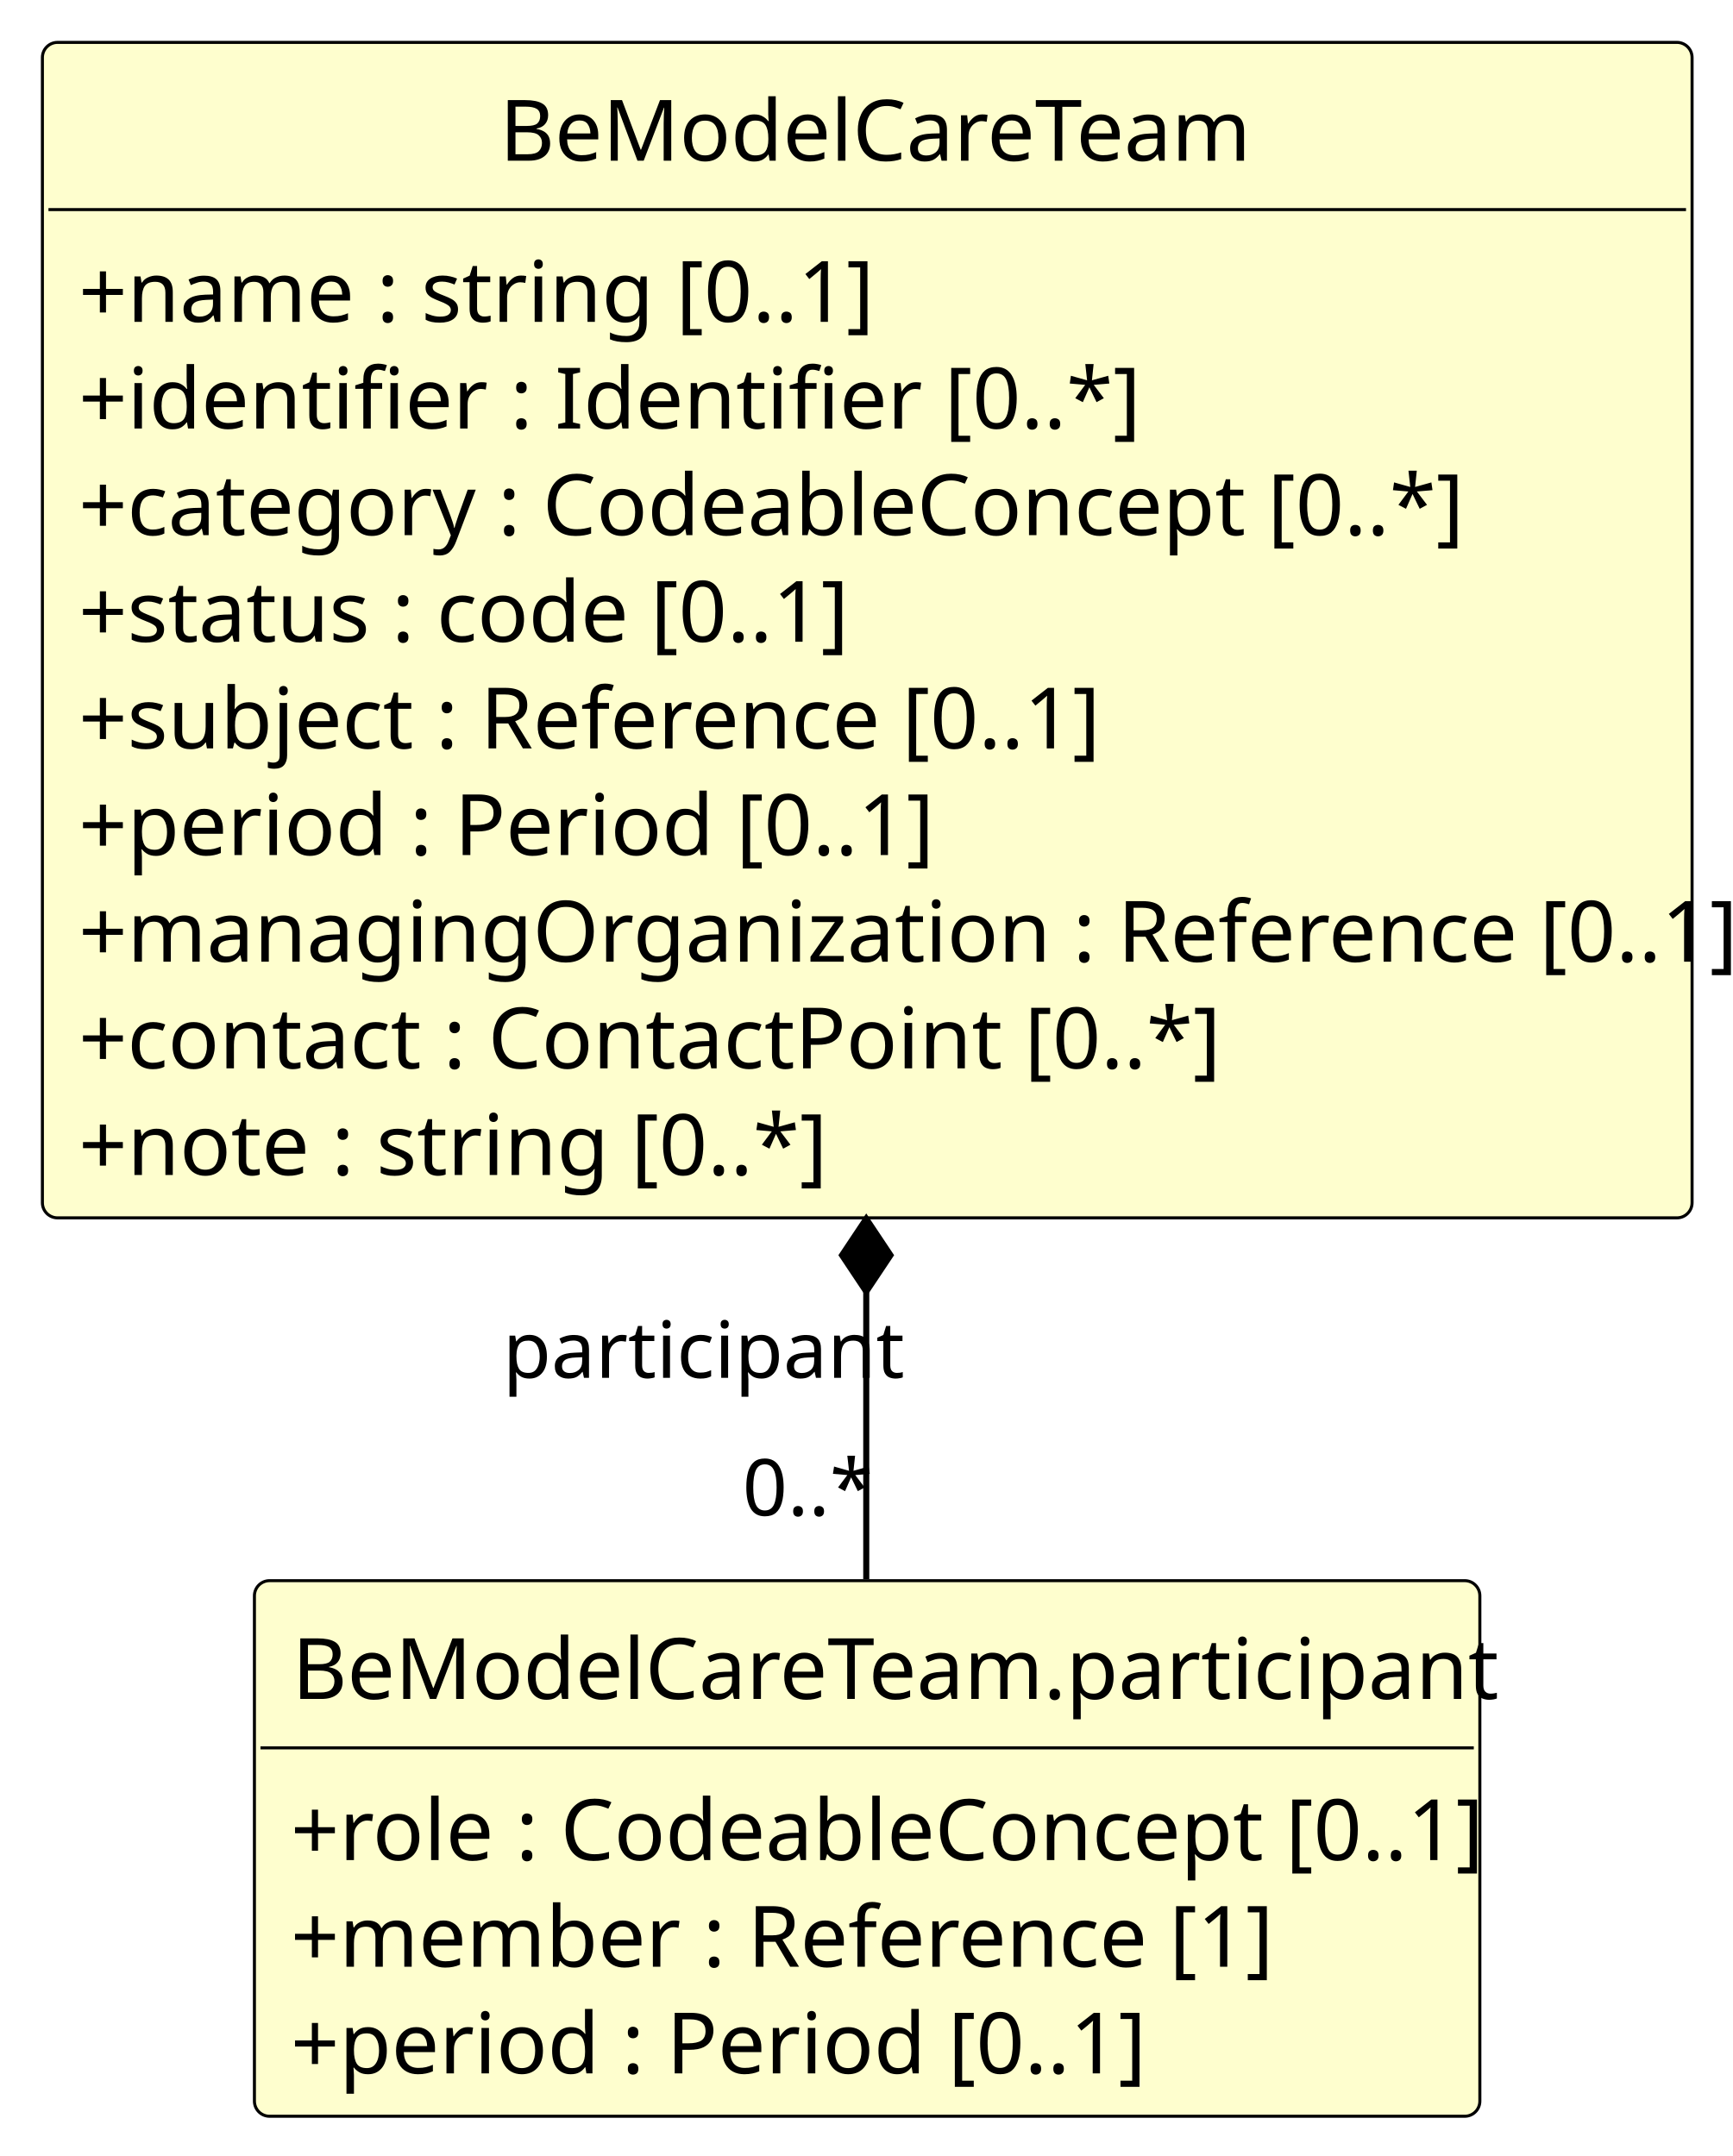
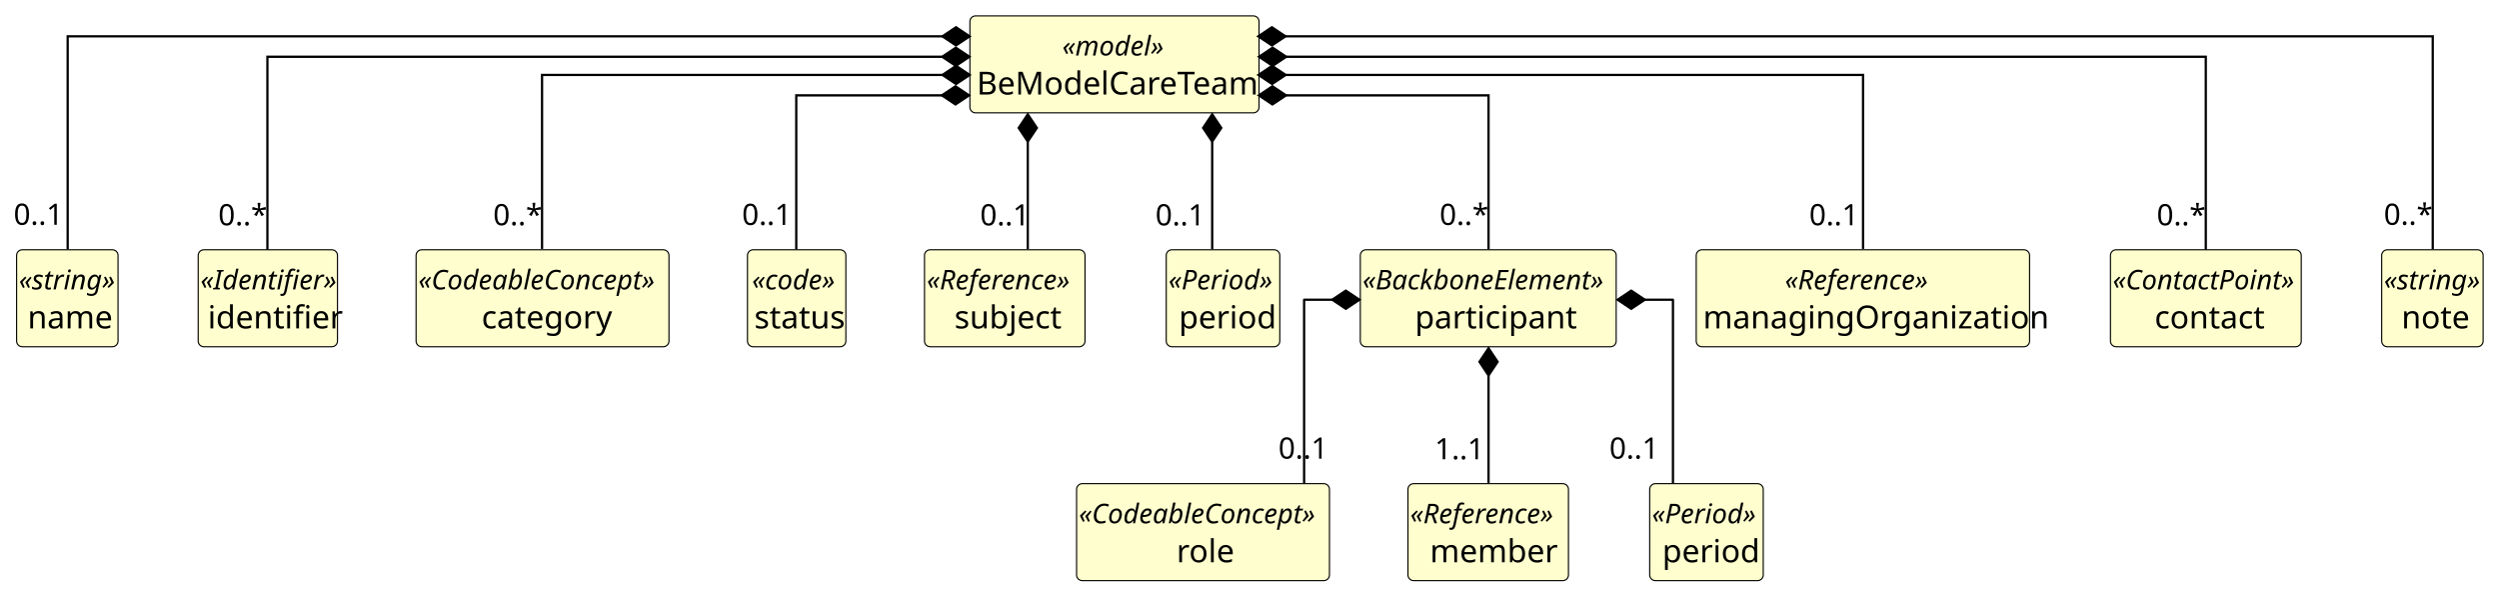
- <svg xmlns="http://www.w3.org/2000/svg" contentStyleType="text/css" data-diagram-type="CLASS" height="356px" preserveAspectRatio="none" style="width:286px;height:356px;background:#FFFFFF;" version="1.1" viewBox="0 0 286 356" width="286px" zoomAndPan="magnify">
+ <svg xmlns="http://www.w3.org/2000/svg" contentStyleType="text/css" data-diagram-type="CLASS" height="261px" preserveAspectRatio="none" style="width:1101px;height:261px;background:#FFFFFF;" version="1.1" viewBox="0 0 1101 261" width="1101px" zoomAndPan="magnify">
  <defs />
  <g>
    <g class="entity" data-entity="BeModelCareTeam" data-source-line="14" data-uid="ent0002" id="entity_BeModelCareTeam">
-       <rect fill="#FEFECE" height="194.094" rx="2.5" ry="2.5" style="stroke:#000000;stroke-width:0.5;" width="272.326" x="7" y="7" />
-       <text fill="#000000" font-family="sans-serif" font-size="14" lengthAdjust="spacing" textLength="121.386" x="82.47" y="26.533">BeModelCareTeam</text>
-       <line style="stroke:#000000;stroke-width:0.5;" x1="8" x2="278.326" y1="34.609" y2="34.609" />
-       <text fill="#000000" font-family="sans-serif" font-size="14" lengthAdjust="spacing" textLength="124.12" x="13" y="53.143">+name : string [0..1]</text>
-       <text fill="#000000" font-family="sans-serif" font-size="14" lengthAdjust="spacing" textLength="159.141" x="13" y="70.752">+identifier : Identifier [0..*]</text>
-       <text fill="#000000" font-family="sans-serif" font-size="14" lengthAdjust="spacing" textLength="218.306" x="13" y="88.361">+category : CodeableConcept [0..*]</text>
-       <text fill="#000000" font-family="sans-serif" font-size="14" lengthAdjust="spacing" textLength="122.575" x="13" y="105.971">+status : code [0..1]</text>
-       <text fill="#000000" font-family="sans-serif" font-size="14" lengthAdjust="spacing" textLength="163.816" x="13" y="123.58">+subject : Reference [0..1]</text>
-       <text fill="#000000" font-family="sans-serif" font-size="14" lengthAdjust="spacing" textLength="134.251" x="13" y="141.19">+period : Period [0..1]</text>
-       <text fill="#000000" font-family="sans-serif" font-size="14" lengthAdjust="spacing" textLength="260.326" x="13" y="158.799">+managingOrganization : Reference [0..1]</text>
-       <text fill="#000000" font-family="sans-serif" font-size="14" lengthAdjust="spacing" textLength="177.823" x="13" y="176.408">+contact : ContactPoint [0..*]</text>
-       <text fill="#000000" font-family="sans-serif" font-size="14" lengthAdjust="spacing" textLength="114.01" x="13" y="194.018">+note : string [0..*]</text>
+       <rect fill="#FEFECE" height="42.703" rx="2.5" ry="2.5" style="stroke:#000000;stroke-width:0.5;" width="127.386" x="427.314" y="7" />
+       <text fill="#000000" font-family="sans-serif" font-size="12" font-style="italic" lengthAdjust="spacing" textLength="46.031" x="467.991" y="24.457">«model»</text>
+       <text fill="#000000" font-family="sans-serif" font-size="14" lengthAdjust="spacing" textLength="121.386" x="430.314" y="41.627">BeModelCareTeam</text>
    </g>
-     <g class="entity" data-entity="BeModelCareTeam_participant" data-source-line="26" data-uid="ent0003" id="entity_BeModelCareTeam_participant">
-       <rect fill="#FEFECE" height="88.438" rx="2.5" ry="2.5" style="stroke:#000000;stroke-width:0.5;" width="202.292" x="42" y="261" />
-       <text fill="#000000" font-family="sans-serif" font-size="14" lengthAdjust="spacing" textLength="189.868" x="48.212" y="280.533">BeModelCareTeam.participant</text>
-       <line style="stroke:#000000;stroke-width:0.5;" x1="43" x2="243.292" y1="288.609" y2="288.609" />
-       <text fill="#000000" font-family="sans-serif" font-size="14" lengthAdjust="spacing" textLength="190.292" x="48" y="307.143">+role : CodeableConcept [0..1]</text>
-       <text fill="#000000" font-family="sans-serif" font-size="14" lengthAdjust="spacing" textLength="155.237" x="48" y="324.752">+member : Reference [1]</text>
-       <text fill="#000000" font-family="sans-serif" font-size="14" lengthAdjust="spacing" textLength="134.251" x="48" y="342.361">+period : Period [0..1]</text>
+     <g class="entity" data-entity="BeModelCareTeam_name" data-source-line="17" data-uid="ent0003" id="entity_BeModelCareTeam_name">
+       <rect fill="#FEFECE" height="42.703" rx="2.5" ry="2.5" style="stroke:#000000;stroke-width:0.5;" width="44.691" x="7.314" y="110" />
+       <text fill="#000000" font-family="sans-serif" font-size="12" font-style="italic" lengthAdjust="spacing" textLength="42.691" x="8.314" y="127.457">«string»</text>
+       <text fill="#000000" font-family="sans-serif" font-size="14" lengthAdjust="spacing" textLength="35.02" x="12.149" y="144.627">name</text>
    </g>
-     <g class="link" data-entity-1="BeModelCareTeam" data-entity-2="BeModelCareTeam_participant" data-source-line="32" data-uid="lnk4" id="link_BeModelCareTeam_BeModelCareTeam_participant">
-       <path codeLine="32" d="M143,213.26 C143,234.1 143,243.13 143,260.76" fill="none" id="BeModelCareTeam-backto-BeModelCareTeam_participant" style="stroke:#000000;stroke-width:1;" />
-       <polygon fill="#000000" points="143,201.26,139,207.26,143,213.26,147,207.26,143,201.26" style="stroke:#000000;stroke-width:1;" />
-       <text fill="#000000" font-family="sans-serif" font-size="13" lengthAdjust="spacing" textLength="59.979" x="83" y="227.505">participant</text>
-       <text fill="#000000" font-family="sans-serif" font-size="13" lengthAdjust="spacing" textLength="19.513" x="122.562" y="250.249">0..*</text>
+     <g class="entity" data-entity="BeModelCareTeam_identifier" data-source-line="20" data-uid="ent0004" id="entity_BeModelCareTeam_identifier">
+       <rect fill="#FEFECE" height="42.703" rx="2.5" ry="2.5" style="stroke:#000000;stroke-width:0.5;" width="61.373" x="87.314" y="110" />
+       <text fill="#000000" font-family="sans-serif" font-size="12" font-style="italic" lengthAdjust="spacing" textLength="59.373" x="88.314" y="127.457">«Identifier»</text>
+       <text fill="#000000" font-family="sans-serif" font-size="14" lengthAdjust="spacing" textLength="52.917" x="91.542" y="144.627">identifier</text>
+     </g>
+     <g class="entity" data-entity="BeModelCareTeam_category" data-source-line="23" data-uid="ent0005" id="entity_BeModelCareTeam_category">
+       <rect fill="#FEFECE" height="42.703" rx="2.5" ry="2.5" style="stroke:#000000;stroke-width:0.5;" width="111.418" x="183.314" y="110" />
+       <text fill="#000000" font-family="sans-serif" font-size="12" font-style="italic" lengthAdjust="spacing" textLength="109.418" x="184.314" y="127.457">«CodeableConcept»</text>
+       <text fill="#000000" font-family="sans-serif" font-size="14" lengthAdjust="spacing" textLength="53.696" x="212.174" y="144.627">category</text>
+     </g>
+     <g class="entity" data-entity="BeModelCareTeam_status" data-source-line="26" data-uid="ent0006" id="entity_BeModelCareTeam_status">
+       <rect fill="#FEFECE" height="42.703" rx="2.5" ry="2.5" style="stroke:#000000;stroke-width:0.5;" width="43.352" x="329.314" y="110" />
+       <text fill="#000000" font-family="sans-serif" font-size="12" font-style="italic" lengthAdjust="spacing" textLength="39.369" x="331.305" y="127.457">«code»</text>
+       <text fill="#000000" font-family="sans-serif" font-size="14" lengthAdjust="spacing" textLength="37.352" x="332.314" y="144.627">status</text>
+     </g>
+     <g class="entity" data-entity="BeModelCareTeam_subject" data-source-line="29" data-uid="ent0007" id="entity_BeModelCareTeam_subject">
+       <rect fill="#FEFECE" height="42.703" rx="2.5" ry="2.5" style="stroke:#000000;stroke-width:0.5;" width="70.713" x="407.314" y="110" />
+       <text fill="#000000" font-family="sans-serif" font-size="12" font-style="italic" lengthAdjust="spacing" textLength="68.713" x="408.314" y="127.457">«Reference»</text>
+       <text fill="#000000" font-family="sans-serif" font-size="14" lengthAdjust="spacing" textLength="44.358" x="420.491" y="144.627">subject</text>
+     </g>
+     <g class="entity" data-entity="BeModelCareTeam_period" data-source-line="32" data-uid="ent0008" id="entity_BeModelCareTeam_period">
+       <rect fill="#FEFECE" height="42.703" rx="2.5" ry="2.5" style="stroke:#000000;stroke-width:0.5;" width="50.035" x="513.814" y="110" />
+       <text fill="#000000" font-family="sans-serif" font-size="12" font-style="italic" lengthAdjust="spacing" textLength="48.035" x="514.814" y="127.457">«Period»</text>
+       <text fill="#000000" font-family="sans-serif" font-size="14" lengthAdjust="spacing" textLength="38.917" x="519.373" y="144.627">period</text>
+     </g>
+     <g class="entity" data-entity="BeModelCareTeam_participant" data-source-line="35" data-uid="ent0009" id="entity_BeModelCareTeam_participant">
+       <rect fill="#FEFECE" height="42.703" rx="2.5" ry="2.5" style="stroke:#000000;stroke-width:0.5;" width="112.742" x="599.314" y="110" />
+       <text fill="#000000" font-family="sans-serif" font-size="12" font-style="italic" lengthAdjust="spacing" textLength="110.742" x="600.314" y="127.457">«BackboneElement»</text>
+       <text fill="#000000" font-family="sans-serif" font-size="14" lengthAdjust="spacing" textLength="64.593" x="623.388" y="144.627">participant</text>
+     </g>
+     <g class="entity" data-entity="BeModelCareTeam_participant_role" data-source-line="38" data-uid="ent0010" id="entity_BeModelCareTeam_participant_role">
+       <rect fill="#FEFECE" height="42.703" rx="2.5" ry="2.5" style="stroke:#000000;stroke-width:0.5;" width="111.418" x="474.314" y="213" />
+       <text fill="#000000" font-family="sans-serif" font-size="12" font-style="italic" lengthAdjust="spacing" textLength="109.418" x="475.314" y="230.457">«CodeableConcept»</text>
+       <text fill="#000000" font-family="sans-serif" font-size="14" lengthAdjust="spacing" textLength="23.345" x="518.35" y="247.627">role</text>
+     </g>
+     <g class="entity" data-entity="BeModelCareTeam_participant_member" data-source-line="41" data-uid="ent0011" id="entity_BeModelCareTeam_participant_member">
+       <rect fill="#FEFECE" height="42.703" rx="2.5" ry="2.5" style="stroke:#000000;stroke-width:0.5;" width="70.713" x="620.314" y="213" />
+       <text fill="#000000" font-family="sans-serif" font-size="12" font-style="italic" lengthAdjust="spacing" textLength="68.713" x="621.314" y="230.457">«Reference»</text>
+       <text fill="#000000" font-family="sans-serif" font-size="14" lengthAdjust="spacing" textLength="51.345" x="629.998" y="247.627">member</text>
+     </g>
+     <g class="entity" data-entity="BeModelCareTeam_participant_period" data-source-line="44" data-uid="ent0012" id="entity_BeModelCareTeam_participant_period">
+       <rect fill="#FEFECE" height="42.703" rx="2.5" ry="2.5" style="stroke:#000000;stroke-width:0.5;" width="50.035" x="726.814" y="213" />
+       <text fill="#000000" font-family="sans-serif" font-size="12" font-style="italic" lengthAdjust="spacing" textLength="48.035" x="727.814" y="230.457">«Period»</text>
+       <text fill="#000000" font-family="sans-serif" font-size="14" lengthAdjust="spacing" textLength="38.917" x="732.373" y="247.627">period</text>
+     </g>
+     <g class="entity" data-entity="BeModelCareTeam_managingOrganization" data-source-line="47" data-uid="ent0013" id="entity_BeModelCareTeam_managingOrganization">
+       <rect fill="#FEFECE" height="42.703" rx="2.5" ry="2.5" style="stroke:#000000;stroke-width:0.5;" width="146.868" x="747.314" y="110" />
+       <text fill="#000000" font-family="sans-serif" font-size="12" font-style="italic" lengthAdjust="spacing" textLength="68.713" x="786.391" y="127.457">«Reference»</text>
+       <text fill="#000000" font-family="sans-serif" font-size="14" lengthAdjust="spacing" textLength="140.868" x="750.314" y="144.627">managingOrganization</text>
+     </g>
+     <g class="entity" data-entity="BeModelCareTeam_contact" data-source-line="50" data-uid="ent0014" id="entity_BeModelCareTeam_contact">
+       <rect fill="#FEFECE" height="42.703" rx="2.5" ry="2.5" style="stroke:#000000;stroke-width:0.5;" width="84.055" x="929.814" y="110" />
+       <text fill="#000000" font-family="sans-serif" font-size="12" font-style="italic" lengthAdjust="spacing" textLength="82.055" x="930.814" y="127.457">«ContactPoint»</text>
+       <text fill="#000000" font-family="sans-serif" font-size="14" lengthAdjust="spacing" textLength="45.138" x="949.272" y="144.627">contact</text>
+     </g>
+     <g class="entity" data-entity="BeModelCareTeam_note" data-source-line="53" data-uid="ent0015" id="entity_BeModelCareTeam_note">
+       <rect fill="#FEFECE" height="42.703" rx="2.5" ry="2.5" style="stroke:#000000;stroke-width:0.5;" width="44.691" x="1049.314" y="110" />
+       <text fill="#000000" font-family="sans-serif" font-size="12" font-style="italic" lengthAdjust="spacing" textLength="42.691" x="1050.314" y="127.457">«string»</text>
+       <text fill="#000000" font-family="sans-serif" font-size="14" lengthAdjust="spacing" textLength="27.248" x="1058.035" y="144.627">note</text>
+     </g>
+     <g class="link" data-entity-1="BeModelCareTeam" data-entity-2="BeModelCareTeam_name" data-source-line="56" data-uid="lnk16" id="link_BeModelCareTeam_BeModelCareTeam_name">
+       <path codeLine="56" d="M415.194,16 C288.734,16 29.814,16 29.814,16 C29.814,16 29.814,76.32 29.814,109.78" fill="none" id="BeModelCareTeam-backto-BeModelCareTeam_name" style="stroke:#000000;stroke-width:1;" />
+       <polygon fill="#000000" points="427.194,16,421.194,12,415.194,16,421.194,20,427.194,16" style="stroke:#000000;stroke-width:1;" />
+       <text fill="#000000" font-family="sans-serif" font-size="13" lengthAdjust="spacing" textLength="21.684" x="6" y="99.008">0..1</text>
+     </g>
+     <g class="link" data-entity-1="BeModelCareTeam" data-entity-2="BeModelCareTeam_identifier" data-source-line="57" data-uid="lnk17" id="link_BeModelCareTeam_BeModelCareTeam_identifier">
+       <path codeLine="57" d="M415.114,25 C308.584,25 117.814,25 117.814,25 C117.814,25 117.814,78.83 117.814,109.95" fill="none" id="BeModelCareTeam-backto-BeModelCareTeam_identifier" style="stroke:#000000;stroke-width:1;" />
+       <polygon fill="#000000" points="427.114,25,421.114,21,415.114,25,421.114,29,427.114,25" style="stroke:#000000;stroke-width:1;" />
+       <text fill="#000000" font-family="sans-serif" font-size="13" lengthAdjust="spacing" textLength="19.513" x="96.161" y="99.225">0..*</text>
+     </g>
+     <g class="link" data-entity-1="BeModelCareTeam" data-entity-2="BeModelCareTeam_category" data-source-line="58" data-uid="lnk18" id="link_BeModelCareTeam_BeModelCareTeam_category">
+       <path codeLine="58" d="M415.224,33 C340.574,33 238.814,33 238.814,33 C238.814,33 238.814,80.62 238.814,109.64" fill="none" id="BeModelCareTeam-backto-BeModelCareTeam_category" style="stroke:#000000;stroke-width:1;" />
+       <polygon fill="#000000" points="427.224,33,421.224,29,415.224,33,421.224,37,427.224,33" style="stroke:#000000;stroke-width:1;" />
+       <text fill="#000000" font-family="sans-serif" font-size="13" lengthAdjust="spacing" textLength="19.513" x="217.273" y="99.197">0..*</text>
+     </g>
+     <g class="link" data-entity-1="BeModelCareTeam" data-entity-2="BeModelCareTeam_status" data-source-line="59" data-uid="lnk19" id="link_BeModelCareTeam_BeModelCareTeam_status">
+       <path codeLine="59" d="M414.964,42 C378.034,42 350.814,42 350.814,42 C350.814,42 350.814,83.35 350.814,109.83" fill="none" id="BeModelCareTeam-backto-BeModelCareTeam_status" style="stroke:#000000;stroke-width:1;" />
+       <polygon fill="#000000" points="426.964,42,420.964,38,414.964,42,420.964,46,426.964,42" style="stroke:#000000;stroke-width:1;" />
+       <text fill="#000000" font-family="sans-serif" font-size="13" lengthAdjust="spacing" textLength="21.684" x="326.907" y="99.072">0..1</text>
+     </g>
+     <g class="link" data-entity-1="BeModelCareTeam" data-entity-2="BeModelCareTeam_subject" data-source-line="60" data-uid="lnk20" id="link_BeModelCareTeam_BeModelCareTeam_subject">
+       <path codeLine="60" d="M452.814,62.34 C452.814,79.82 452.814,92.22 452.814,109.69" fill="none" id="BeModelCareTeam-backto-BeModelCareTeam_subject" style="stroke:#000000;stroke-width:1;" />
+       <polygon fill="#000000" points="452.814,50.34,448.814,56.34,452.814,62.34,456.814,56.34,452.814,50.34" style="stroke:#000000;stroke-width:1;" />
+       <text fill="#000000" font-family="sans-serif" font-size="13" lengthAdjust="spacing" textLength="21.684" x="431.81" y="99.261">0..1</text>
+     </g>
+     <g class="link" data-entity-1="BeModelCareTeam" data-entity-2="BeModelCareTeam_period" data-source-line="61" data-uid="lnk21" id="link_BeModelCareTeam_BeModelCareTeam_period">
+       <path codeLine="61" d="M534.064,62.34 C534.064,79.82 534.064,92.22 534.064,109.69" fill="none" id="BeModelCareTeam-backto-BeModelCareTeam_period" style="stroke:#000000;stroke-width:1;" />
+       <polygon fill="#000000" points="534.064,50.34,530.064,56.34,534.064,62.34,538.064,56.34,534.064,50.34" style="stroke:#000000;stroke-width:1;" />
+       <text fill="#000000" font-family="sans-serif" font-size="13" lengthAdjust="spacing" textLength="21.684" x="509.052" y="99.261">0..1</text>
+     </g>
+     <g class="link" data-entity-1="BeModelCareTeam" data-entity-2="BeModelCareTeam_participant" data-source-line="62" data-uid="lnk22" id="link_BeModelCareTeam_BeModelCareTeam_participant">
+       <path codeLine="62" d="M566.604,42 C613.034,42 655.814,42 655.814,42 C655.814,42 655.814,83.35 655.814,109.83" fill="none" id="BeModelCareTeam-backto-BeModelCareTeam_participant" style="stroke:#000000;stroke-width:1;" />
+       <polygon fill="#000000" points="554.604,42,560.604,46,566.604,42,560.604,38,554.604,42" style="stroke:#000000;stroke-width:1;" />
+       <text fill="#000000" font-family="sans-serif" font-size="13" lengthAdjust="spacing" textLength="19.513" x="634.25" y="99.072">0..*</text>
+     </g>
+     <g class="link" data-entity-1="BeModelCareTeam_participant" data-entity-2="BeModelCareTeam_participant_role" data-source-line="63" data-uid="lnk23" id="link_BeModelCareTeam_participant_BeModelCareTeam_participant_role">
+       <path codeLine="63" d="M586.944,132 C573.284,132 574.564,132 574.564,132 C574.564,132 574.564,182.67 574.564,212.76" fill="none" id="BeModelCareTeam_participant-backto-BeModelCareTeam_participant_role" style="stroke:#000000;stroke-width:1;" />
+       <polygon fill="#000000" points="598.944,132,592.944,128,586.944,132,592.944,136,598.944,132" style="stroke:#000000;stroke-width:1;" />
+       <text fill="#000000" font-family="sans-serif" font-size="13" lengthAdjust="spacing" textLength="21.684" x="563.234" y="201.982">0..1</text>
+     </g>
+     <g class="link" data-entity-1="BeModelCareTeam_participant" data-entity-2="BeModelCareTeam_participant_member" data-source-line="64" data-uid="lnk24" id="link_BeModelCareTeam_participant_BeModelCareTeam_participant_member">
+       <path codeLine="64" d="M655.814,165.34 C655.814,182.82 655.814,195.22 655.814,212.69" fill="none" id="BeModelCareTeam_participant-backto-BeModelCareTeam_participant_member" style="stroke:#000000;stroke-width:1;" />
+       <polygon fill="#000000" points="655.814,153.34,651.814,159.34,655.814,165.34,659.814,159.34,655.814,153.34" style="stroke:#000000;stroke-width:1;" />
+       <text fill="#000000" font-family="sans-serif" font-size="13" lengthAdjust="spacing" textLength="21.684" x="632.122" y="202.261">1..1</text>
+     </g>
+     <g class="link" data-entity-1="BeModelCareTeam_participant" data-entity-2="BeModelCareTeam_participant_period" data-source-line="65" data-uid="lnk25" id="link_BeModelCareTeam_participant_BeModelCareTeam_participant_period">
+       <path codeLine="65" d="M724.684,132 C738.344,132 737.064,132 737.064,132 C737.064,132 737.064,182.67 737.064,212.76" fill="none" id="BeModelCareTeam_participant-backto-BeModelCareTeam_participant_period" style="stroke:#000000;stroke-width:1;" />
+       <polygon fill="#000000" points="712.684,132,718.684,136,724.684,132,718.684,128,712.684,132" style="stroke:#000000;stroke-width:1;" />
+       <text fill="#000000" font-family="sans-serif" font-size="13" lengthAdjust="spacing" textLength="21.684" x="709.053" y="201.982">0..1</text>
+     </g>
+     <g class="link" data-entity-1="BeModelCareTeam" data-entity-2="BeModelCareTeam_managingOrganization" data-source-line="66" data-uid="lnk26" id="link_BeModelCareTeam_BeModelCareTeam_managingOrganization">
+       <path codeLine="66" d="M566.444,33 C662.334,33 820.814,33 820.814,33 C820.814,33 820.814,80.62 820.814,109.64" fill="none" id="BeModelCareTeam-backto-BeModelCareTeam_managingOrganization" style="stroke:#000000;stroke-width:1;" />
+       <polygon fill="#000000" points="554.444,33,560.444,37,566.444,33,560.444,29,554.444,33" style="stroke:#000000;stroke-width:1;" />
+       <text fill="#000000" font-family="sans-serif" font-size="13" lengthAdjust="spacing" textLength="21.684" x="797.101" y="99.197">0..1</text>
+     </g>
+     <g class="link" data-entity-1="BeModelCareTeam" data-entity-2="BeModelCareTeam_contact" data-source-line="67" data-uid="lnk27" id="link_BeModelCareTeam_BeModelCareTeam_contact">
+       <path codeLine="67" d="M566.684,25 C697.524,25 971.814,25 971.814,25 C971.814,25 971.814,78.83 971.814,109.95" fill="none" id="BeModelCareTeam-backto-BeModelCareTeam_contact" style="stroke:#000000;stroke-width:1;" />
+       <polygon fill="#000000" points="554.684,25,560.684,29,566.684,25,560.684,21,554.684,25" style="stroke:#000000;stroke-width:1;" />
+       <text fill="#000000" font-family="sans-serif" font-size="13" lengthAdjust="spacing" textLength="19.513" x="950.206" y="99.225">0..*</text>
+     </g>
+     <g class="link" data-entity-1="BeModelCareTeam" data-entity-2="BeModelCareTeam_note" data-source-line="68" data-uid="lnk28" id="link_BeModelCareTeam_BeModelCareTeam_note">
+       <path codeLine="68" d="M566.374,16 C717.134,16 1071.814,16 1071.814,16 C1071.814,16 1071.814,76.32 1071.814,109.78" fill="none" id="BeModelCareTeam-backto-BeModelCareTeam_note" style="stroke:#000000;stroke-width:1;" />
+       <polygon fill="#000000" points="554.374,16,560.374,20,566.374,16,560.374,12,554.374,16" style="stroke:#000000;stroke-width:1;" />
+       <text fill="#000000" font-family="sans-serif" font-size="13" lengthAdjust="spacing" textLength="19.513" x="1050.257" y="99.008">0..*</text>
    </g>
  </g>
</svg>
